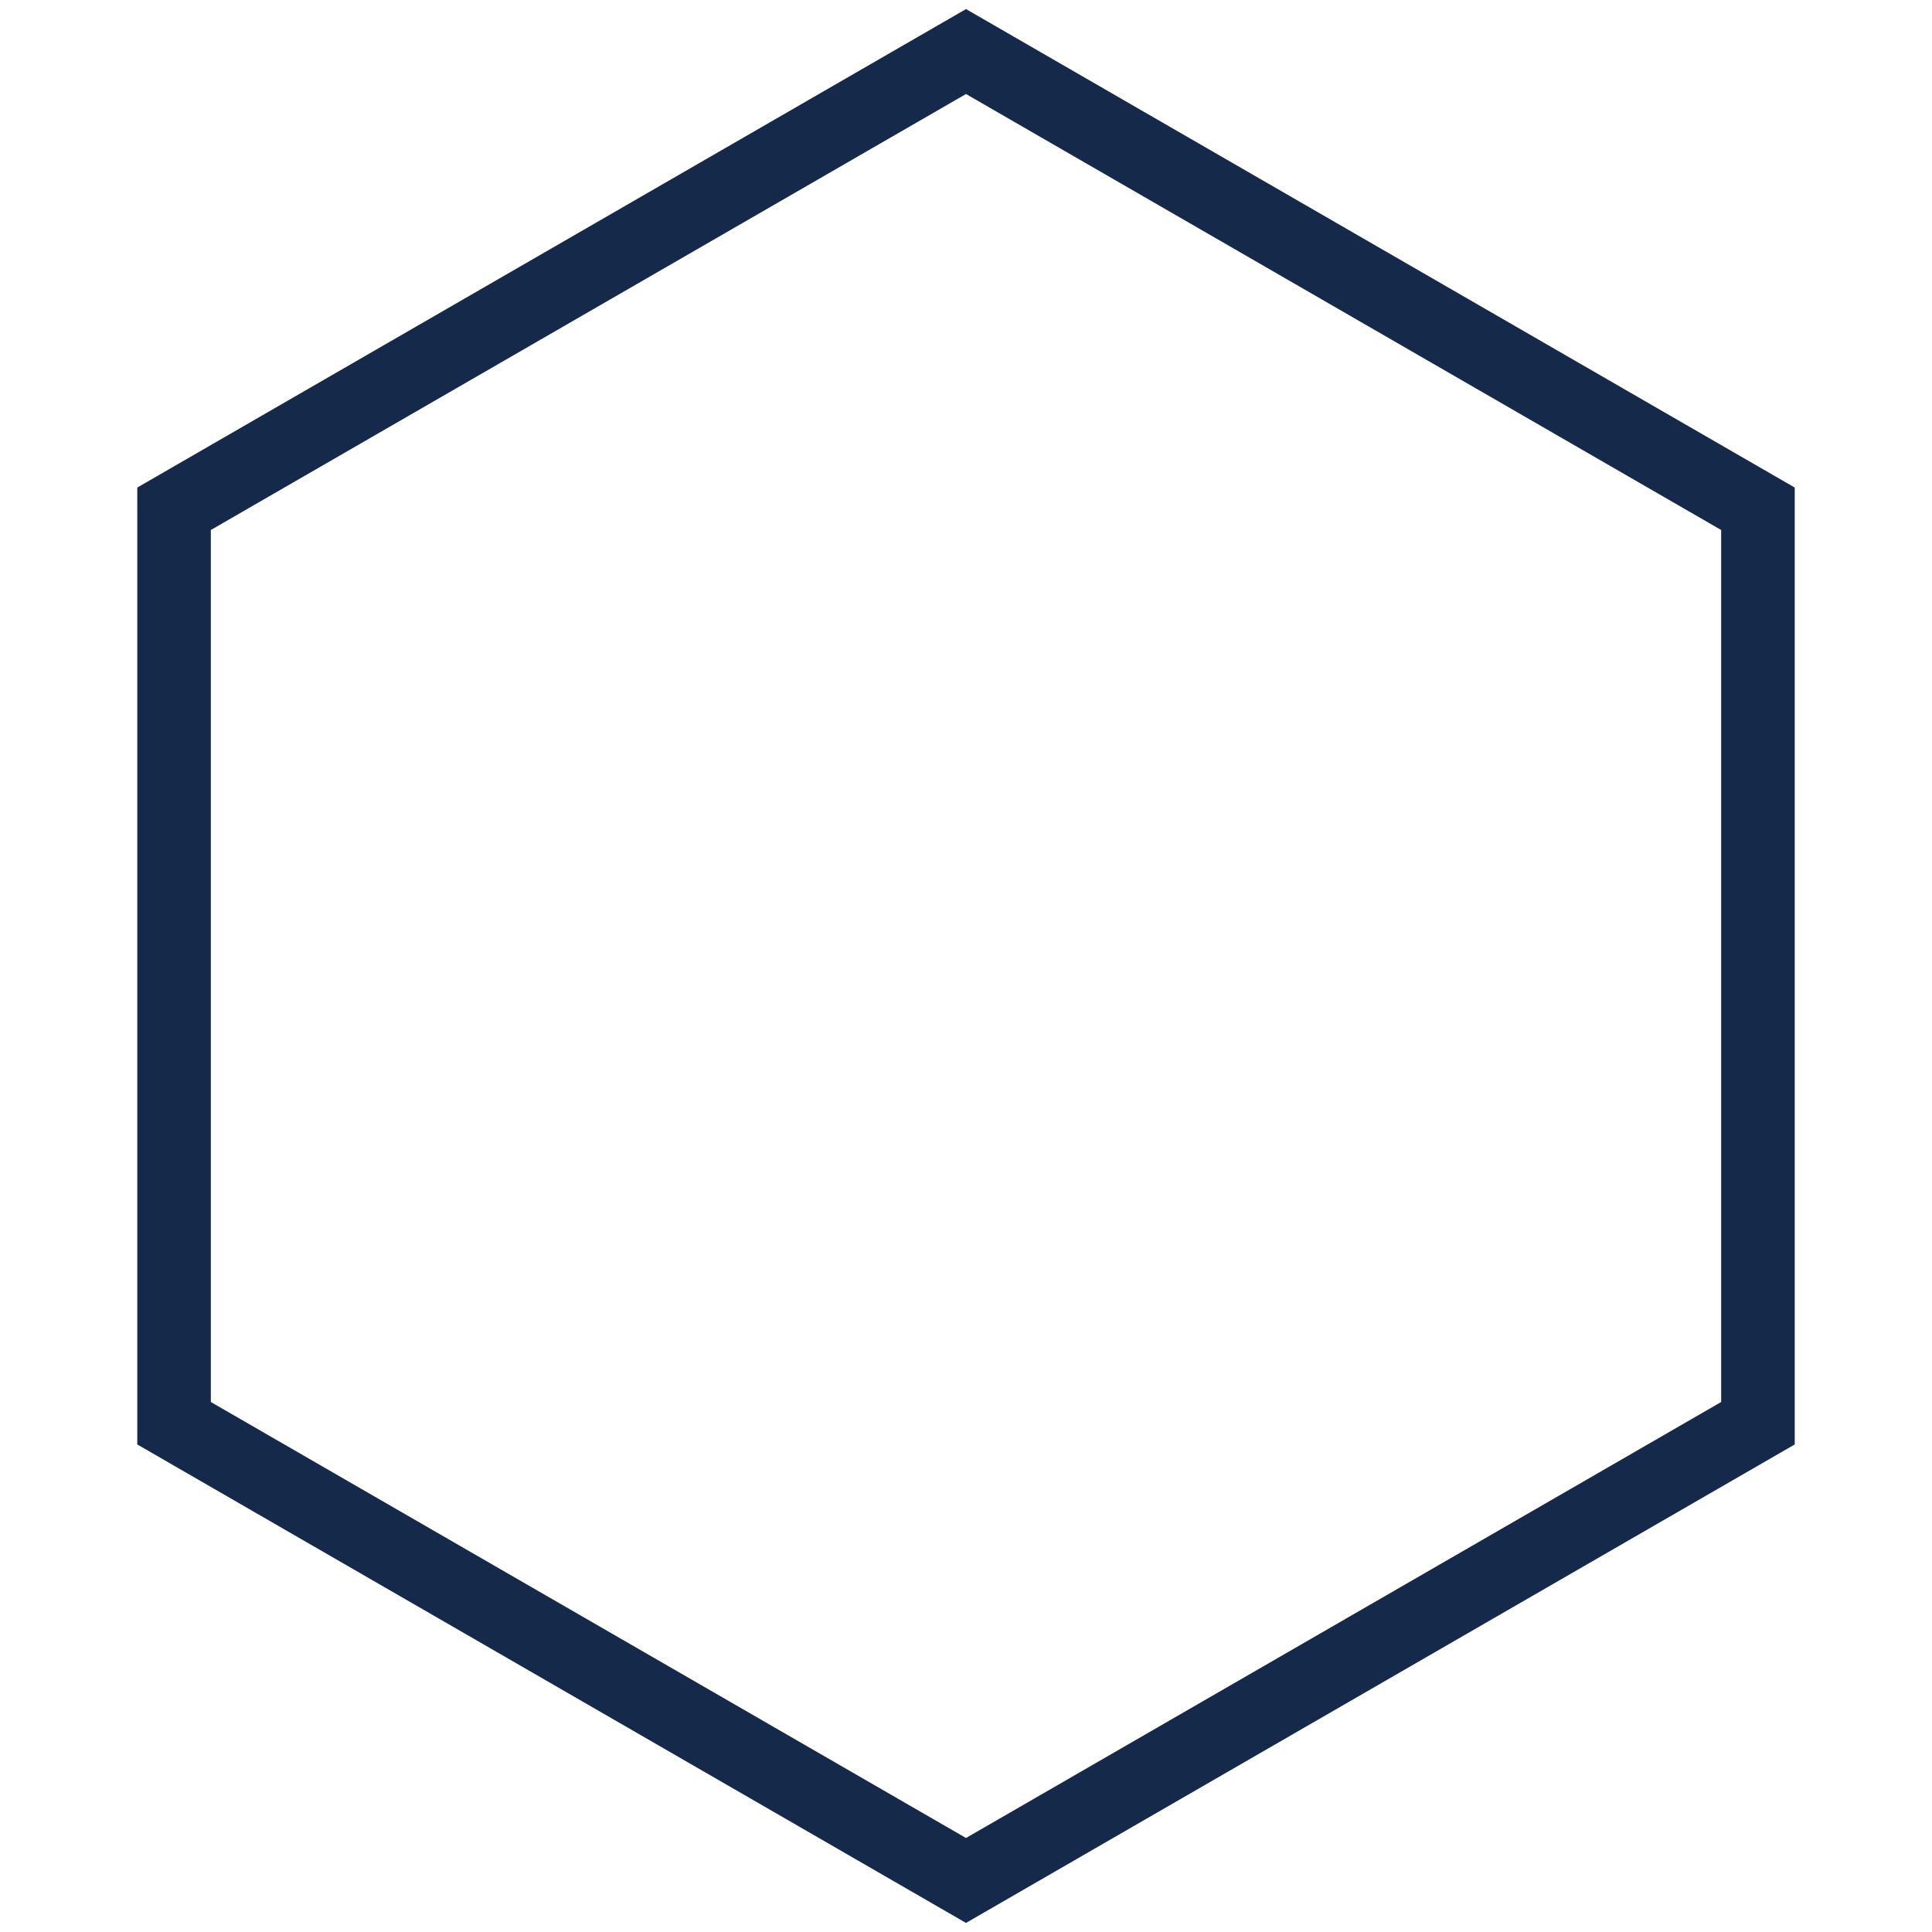
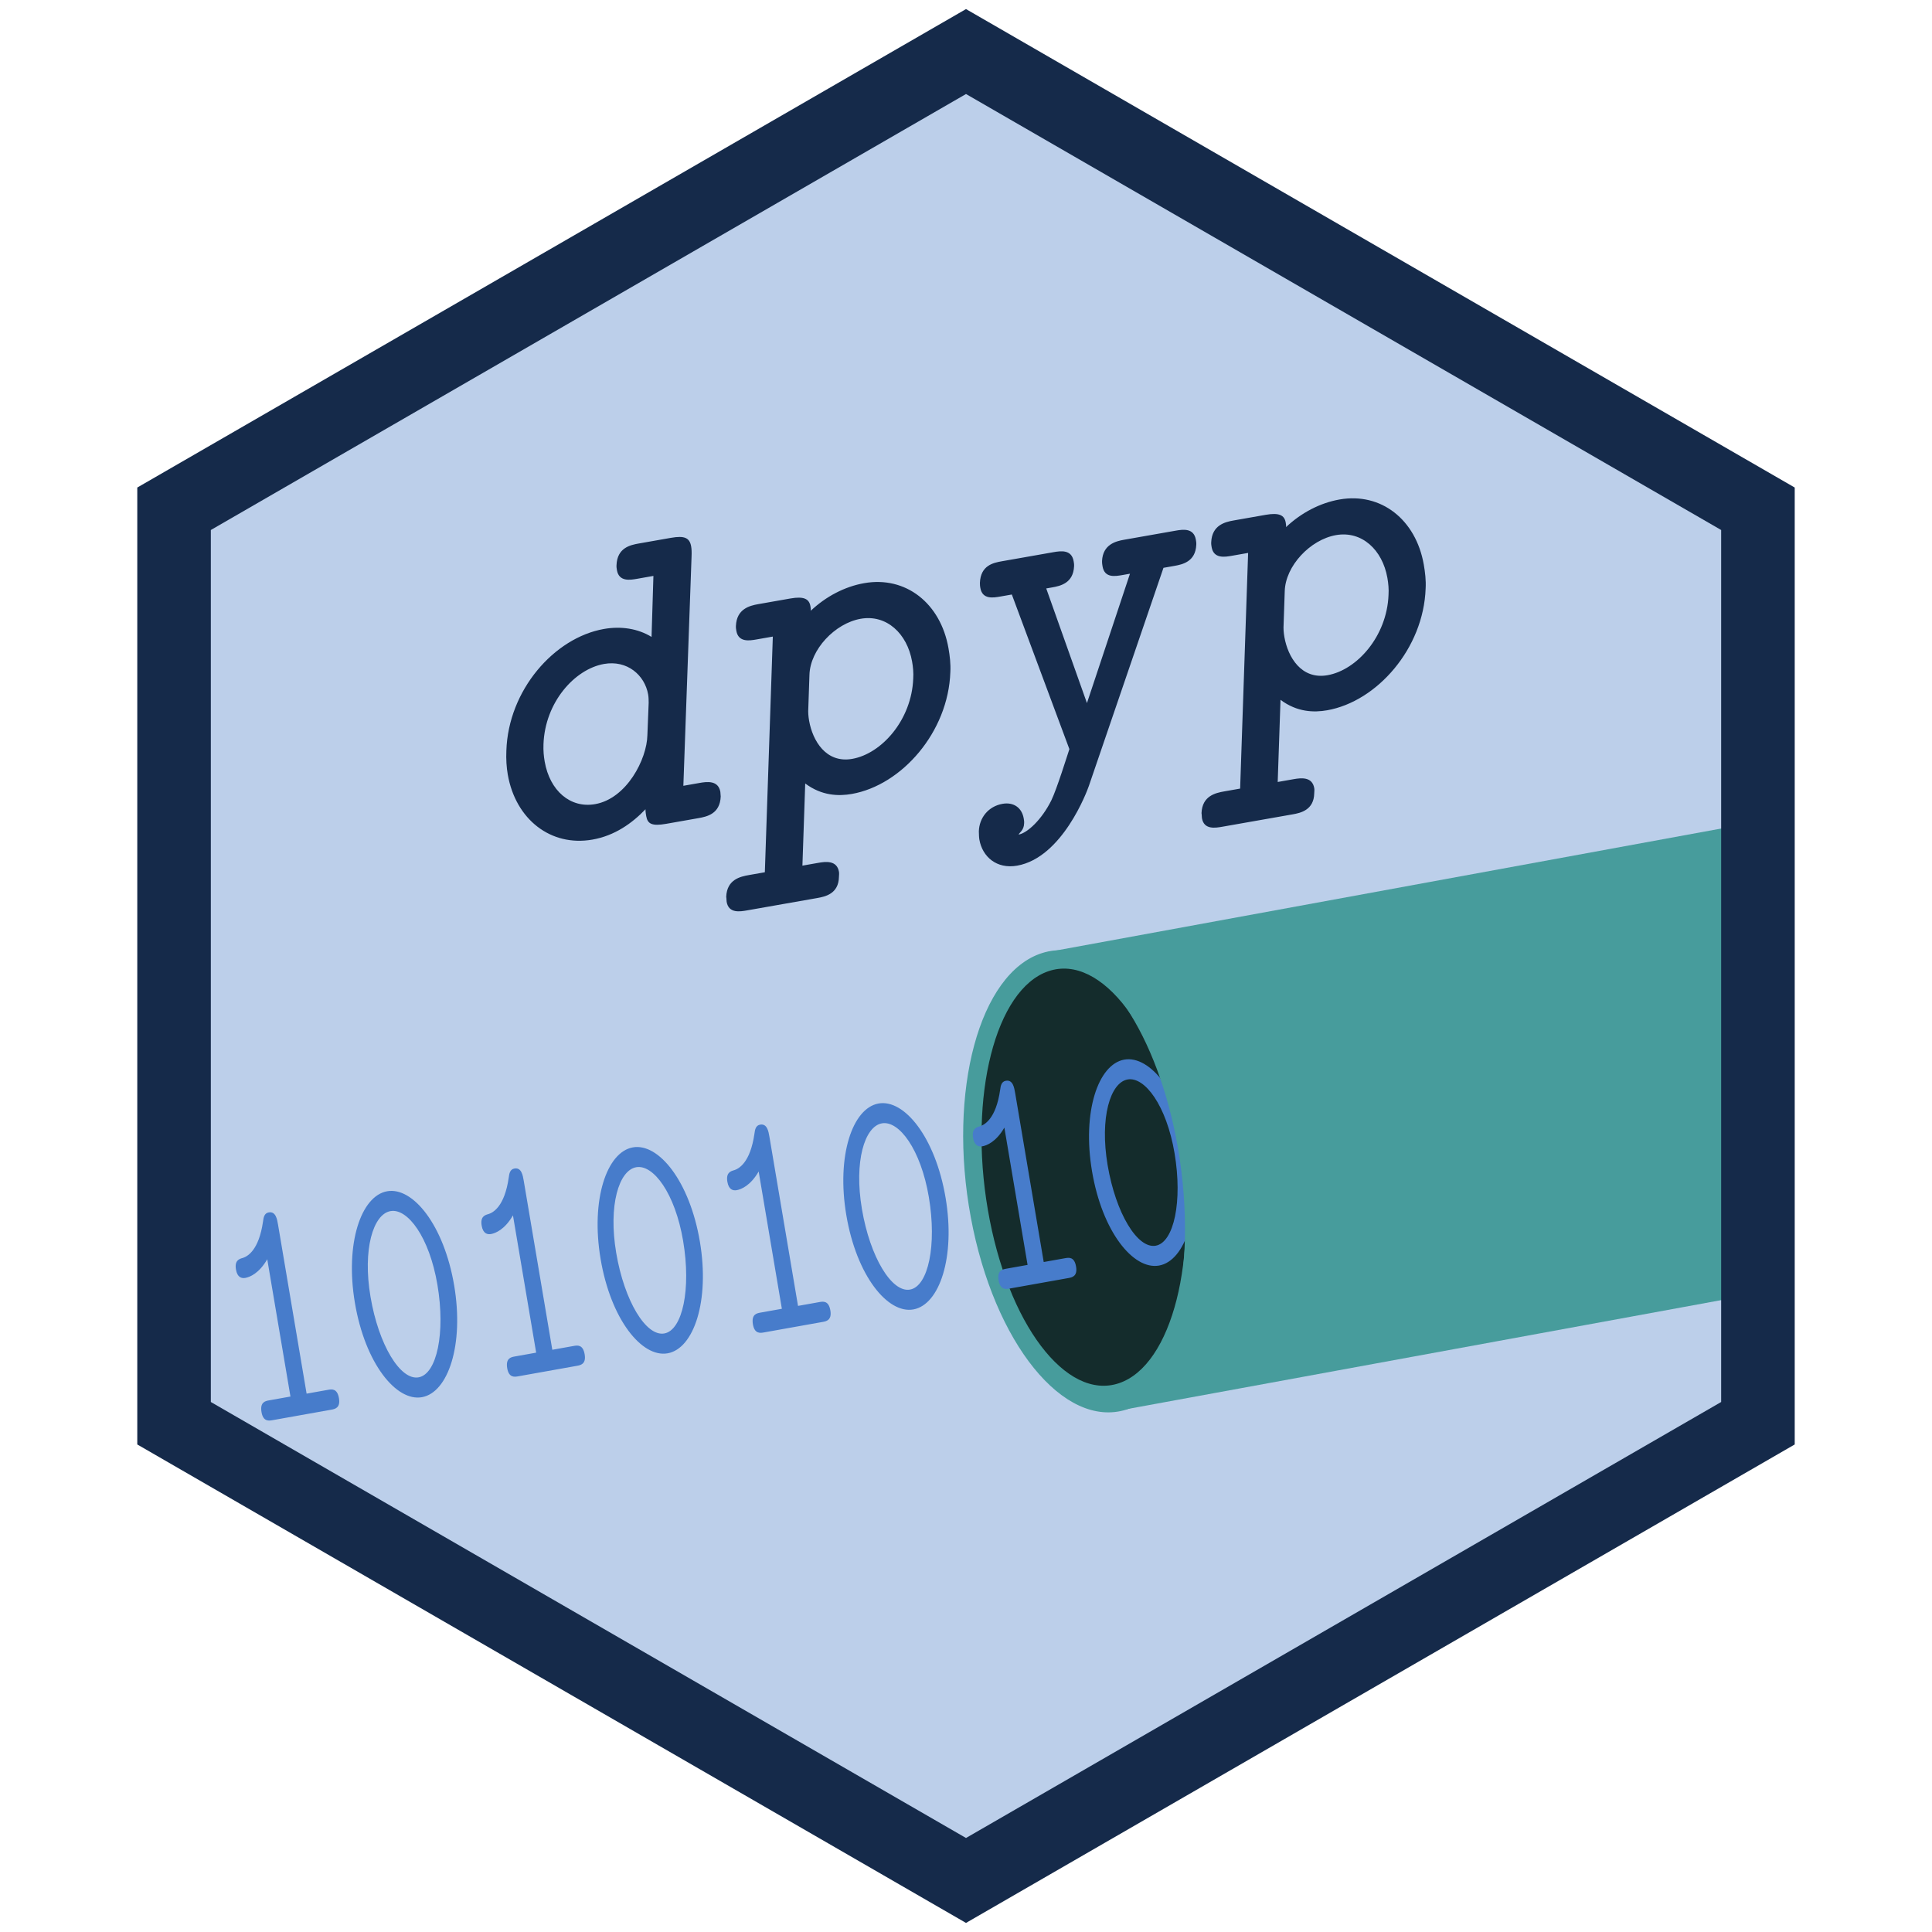
<svg xmlns="http://www.w3.org/2000/svg" width="1080" height="1080" viewBox="0 0 1080 1080" version="1.1" id="svg1">
  <defs id="defs1">
    <clipPath clipPathUnits="userSpaceOnUse" id="clipPath18">
      <g id="g19" transform="matrix(1.007072,0,0,1.007072,-7.59922,-3.867531)">
        <g id="use19" transform="matrix(0.9929778,0,0,0.9929778,7.545857,3.840372)" clip-path="url(#clipPath18)">
          <circle style="fill:#aaccff;fill-opacity:1;stroke-width:0.967" id="circle19" cx="536.22" cy="539.951" r="488.874" transform="matrix(0.9929778,0,0,0.9929778,7.545857,3.840372)" />
        </g>
      </g>
    </clipPath>
    <clipPath clipPathUnits="userSpaceOnUse" id="clipPath21">
      <g id="use21">
        <circle style="fill:#aaccff;fill-opacity:1;stroke-width:0.961" id="circle21" cx="540" cy="540" r="485.441" />
      </g>
    </clipPath>
-     <clipPath clipPathUnits="userSpaceOnUse" id="clipPath2">
-       <g id="g3">
-         <path style="fill:#2b2200" id="path2" transform="matrix(0.975235,0,0,0.975235,-1278.634,-1330.247)" clip-path="none" d="m 2309.569,2174.518 -444.752,256.778 -444.753,-256.778 0,-513.556 444.753,-256.778 444.752,256.778 z" />
-       </g>
-     </clipPath>
-     <clipPath clipPathUnits="userSpaceOnUse" id="clipPath3">
-       <g id="g5">
-         <path style="fill:#2b2200" id="path5" transform="matrix(0.975235,0,0,0.975235,-1278.634,-1330.247)" clip-path="none" d="m 2309.569,2174.518 -444.752,256.778 -444.753,-256.778 0,-513.556 444.753,-256.778 444.752,256.778 z" />
-       </g>
-     </clipPath>
-     <clipPath clipPathUnits="userSpaceOnUse" id="clipPath5">
-       <g id="g6" transform="matrix(0.9979675,0.325643,-0.1711769,0.9587478,0,0)">
-         <path style="fill:#2b2200" id="path6" transform="matrix(0.975235,0,0,0.975235,-1278.634,-1330.247)" clip-path="none" d="m 2309.569,2174.518 -444.752,256.778 -444.753,-256.778 0,-513.556 444.753,-256.778 444.752,256.778 z" />
-       </g>
-     </clipPath>
-     <clipPath clipPathUnits="userSpaceOnUse" id="clipPath6">
-       <g id="g7" transform="matrix(0.9908504,0.3038364,-0.1832874,0.9607613,0,0)">
-         <path style="fill:#2b2200" id="path7" transform="matrix(0.975235,0,0,0.975235,-1278.634,-1330.247)" clip-path="none" d="m 2309.569,2174.518 -444.752,256.778 -444.753,-256.778 0,-513.556 444.753,-256.778 444.752,256.778 z" />
-       </g>
-     </clipPath>
-     <clipPath clipPathUnits="userSpaceOnUse" id="clipPath7">
-       <g id="g8">
-         <path style="fill:#2b2200" id="path8" transform="matrix(0.975235,0,0,0.975235,-1278.634,-1330.247)" clip-path="none" d="m 2309.569,2174.518 -444.752,256.778 -444.753,-256.778 0,-513.556 444.753,-256.778 444.752,256.778 z" />
-       </g>
-     </clipPath>
-     <clipPath clipPathUnits="userSpaceOnUse" id="clipPath8">
-       <g id="g9" transform="matrix(1.025394,0,0,1.025394,1311.104,1364.027)">
-         <path style="fill:#2b2200" id="path9" transform="matrix(0.975235,0,0,0.975235,-1278.634,-1330.247)" clip-path="none" d="m 2309.569,2174.518 -444.752,256.778 -444.753,-256.778 0,-513.556 444.753,-256.778 444.752,256.778 z" />
-       </g>
-     </clipPath>
  </defs>
-   <g id="layer2" />
-   <g id="layer1" />
+   <g id="layer2">
+     <path style="fill:#bccfea" id="path1-6" d="m 2309.569,2174.518 -444.752,256.778 -444.753,-256.778 0,-513.556 444.753,-256.778 444.752,256.778 z" transform="matrix(0.975235,0,0,0.975235,-1278.634,-1330.247)" clip-path="none" />
+   </g>
+   <g id="layer1">
+     <path style="font-style:oblique;font-weight:bold;font-size:240px;font-family:NewComputerModernMono10;-inkscape-font-specification:'NewComputerModernMono10 Bold Oblique';fill:#152a4a;stroke-width:1.071" d="m 402.879,445.243 c -0.134,-0.759 -0.058,-1.816 -0.192,-2.575 -1.158,-6.579 -7.529,-5.718 -11.577,-5.006 l -9.109,1.604 4.58,-128.116 c 0.105,-2.366 0.046,-4.182 -0.221,-5.701 -0.846,-4.808 -3.688,-6.134 -11.28,-4.797 l -17.966,3.162 c -4.808,0.846 -12.101,2.391 -12.478,12.11 -0.075,1.057 0.103,2.069 0.237,2.828 1.158,6.579 7.484,5.465 11.28,4.797 l 9.109,-1.604 -1.042,34.098 c -7.604,-4.662 -16.994,-6.139 -26.61,-4.447 -27.834,4.899 -53.462,34.194 -54.548,68.039 -0.21,4.733 0.085,9.377 0.798,13.425 4.41,25.051 24.064,40.375 47.344,36.277 12.399,-2.182 22.136,-9.114 29.626,-16.954 0.015,1.563 0.237,2.828 0.415,3.84 0.757,4.302 3.093,5.717 11.191,4.291 l 17.966,-3.162 c 4.808,-0.846 12.101,-2.391 12.478,-12.11 z M 361.889,410.978 c -0.259,13.35 -11.505,35.418 -29.218,38.536 -13.917,2.45 -25.329,-7.542 -28.179,-23.737 -0.534,-3.036 -0.816,-6.117 -0.68,-9.794 0.844,-23.367 17.402,-41.934 33.85,-44.829 12.905,-2.272 22.739,6.172 24.655,17.052 0.267,1.518 0.281,3.081 0.296,4.644 z M 531.25,375.689 c 0.255,-4.48 -0.294,-9.079 -1.051,-13.381 -4.41,-25.051 -23.811,-40.419 -47.091,-36.321 -10.881,1.915 -21.391,7.418 -29.893,15.436 0.119,-0.804 -0.058,-1.816 -0.192,-2.575 -0.713,-4.049 -3.599,-5.627 -11.191,-4.291 l -17.966,3.162 c -4.808,0.846 -12.057,2.644 -12.478,12.11 -0.075,1.057 0.103,2.069 0.237,2.828 1.158,6.579 7.484,5.465 11.28,4.797 l 9.109,-1.604 -4.463,131.747 -8.856,1.559 c -4.808,0.846 -12.354,2.436 -12.731,12.154 0.178,1.012 0.103,2.069 0.237,2.828 1.158,6.579 7.484,5.466 11.533,4.753 l 39.221,-6.904 c 4.302,-0.757 11.848,-2.346 12.016,-11.768 0.075,-1.057 0.15,-2.113 0.016,-2.873 -1.158,-6.579 -7.529,-5.718 -11.577,-5.006 l -8.856,1.559 1.568,-45.93 c 9.314,6.969 18.735,7.137 26.073,5.846 27.834,-4.9 53.923,-34.536 55.054,-68.128 z m -20.749,3.652 c -0.888,23.114 -17.655,41.979 -34.103,44.874 -14.676,2.583 -22.142,-10.19 -24.102,-21.324 -0.445,-2.53 -0.593,-4.852 -0.444,-6.966 l 0.633,-18.634 c 0.378,-14.154 14.226,-28.853 28.649,-31.392 14.423,-2.539 25.968,8.212 28.73,23.901 0.534,3.036 0.86,6.371 0.636,9.541 z M 668.73,304.531 c 0.075,-1.057 -0.103,-2.069 -0.237,-2.828 -1.158,-6.579 -7.023,-5.808 -11.324,-5.05 l -28.847,5.078 c -4.555,0.802 -11.804,2.599 -12.269,11.812 -0.03,1.31 0.148,2.322 0.282,3.081 1.158,6.579 6.978,5.555 11.28,4.797 l 4.049,-0.713 -24.053,72.323 -22.759,-64.083 3.289,-0.579 c 4.555,-0.802 11.848,-2.346 12.269,-11.812 0.075,-1.057 -0.103,-2.069 -0.237,-2.828 -1.158,-6.579 -7.023,-5.808 -11.324,-5.05 l -28.846,5.078 c -4.808,0.846 -11.848,2.346 -12.225,12.065 -0.03,1.31 0.103,2.069 0.237,2.828 1.158,6.579 7.231,5.51 11.28,4.797 l 6.326,-1.113 32.17,86.428 c -1.028,3.051 -7.02,22.367 -10.089,28.647 -5.393,10.863 -13.477,18.286 -18.285,19.132 0.328,-1.101 2.978,-2.35 3.069,-6.28 0.075,-1.057 -0.058,-1.816 -0.237,-2.828 -1.024,-5.82 -5.533,-9.2 -11.859,-8.087 -7.844,1.381 -12.982,7.764 -13.208,15.369 0.058,1.816 0.073,3.379 0.296,4.644 1.693,9.616 9.697,16.555 21.084,14.55 25.304,-4.454 39.117,-41.583 40.145,-44.633 l 41.682,-121.863 6.073,-1.069 c 4.555,-0.802 11.848,-2.346 12.269,-11.812 z m 128.211,24.39 c 0.255,-4.48 -0.294,-9.079 -1.051,-13.381 -4.41,-25.051 -23.811,-40.419 -47.091,-36.321 -10.881,1.915 -21.391,7.418 -29.893,15.436 0.119,-0.804 -0.058,-1.816 -0.192,-2.575 -0.713,-4.049 -3.599,-5.628 -11.191,-4.291 l -17.966,3.163 c -4.808,0.846 -12.057,2.644 -12.478,12.11 -0.075,1.057 0.103,2.069 0.237,2.828 1.158,6.579 7.484,5.466 11.28,4.797 l 9.109,-1.604 -4.463,131.747 -8.857,1.559 c -4.808,0.846 -12.354,2.436 -12.731,12.154 0.178,1.012 0.103,2.069 0.237,2.828 1.158,6.579 7.484,5.466 11.533,4.753 l 39.221,-6.904 c 4.302,-0.757 11.848,-2.346 12.016,-11.768 0.075,-1.057 0.15,-2.113 0.016,-2.873 -1.158,-6.579 -7.529,-5.718 -11.577,-5.006 l -8.856,1.559 1.568,-45.93 c 9.314,6.969 18.735,7.137 26.073,5.846 27.834,-4.9 53.923,-34.536 55.054,-68.128 z m -20.749,3.652 c -0.888,23.114 -17.655,41.979 -34.103,44.874 -14.676,2.583 -22.142,-10.19 -24.102,-21.324 -0.445,-2.53 -0.593,-4.852 -0.444,-6.966 l 0.633,-18.634 c 0.378,-14.154 14.226,-28.853 28.65,-31.392 14.423,-2.539 25.968,8.212 28.73,23.901 0.534,3.036 0.861,6.371 0.636,9.541 z" id="text11" aria-label="dpyp" />
+     <ellipse style="fill:#479c9c;fill-opacity:1;stroke-width:0.583" id="ellipse3" cx="479.565" cy="818.61" rx="66.568" ry="129.752" transform="matrix(0.9534577,-0.3015267,0.1818941,0.9833181,0,0)" />
+     <ellipse style="fill:#142c2c;fill-opacity:1;stroke-width:0.51" id="ellipse2" cx="491.958" cy="828.191" rx="56.626" ry="116.828" transform="matrix(0.9468724,-0.3216095,0.1690566,0.9856063,0,0)" />
+     <path style="font-size:173.333px;line-height:0;font-family:NewComputerModernMono10;-inkscape-font-specification:NewComputerModernMono10;letter-spacing:0px;word-spacing:0px;fill:#477ccb;stroke-width:1.046" d="m 189.483,781.637 c -0.953,-5.638 -4.092,-5.077 -6.185,-4.703 l -11.904,2.126 -15.984,-94.565 c -0.492,-2.91 -1.26,-7.456 -5.185,-6.755 -2.485,0.444 -2.901,2.766 -3.187,5.065 -2.358,16.345 -8.822,19.561 -11.246,20.368 -2.062,0.556 -4.748,1.41 -3.887,6.502 0.768,4.546 3.277,5.035 5.239,4.685 2.485,-0.444 7.664,-2.493 12.252,-10.431 l 12.972,76.743 -11.904,2.126 c -2.093,0.374 -5.232,0.934 -4.279,6.572 0.922,5.456 4.192,4.872 6.154,4.521 l 32.833,-5.863 c 1.962,-0.35 5.232,-0.934 4.31,-6.39 z m 64.408,-63.022 c -5.717,-33.825 -23.087,-55.266 -37.476,-52.696 -14.651,2.616 -23.613,29.321 -18.018,62.419 5.717,33.825 23.087,55.266 37.476,52.696 14.651,-2.616 23.613,-29.321 18.018,-62.419 z m -9.364,-0.389 c 4.549,26.915 -0.326,49.892 -10.529,51.714 -10.203,1.822 -22.333,-18.119 -26.882,-45.033 -4.488,-26.551 1.495,-46.167 11.175,-47.895 9.549,-1.705 21.718,14.482 26.237,41.215 z m 82.306,38.883 c -0.953,-5.638 -4.092,-5.077 -6.185,-4.703 l -11.904,2.126 -15.984,-94.565 c -0.492,-2.91 -1.26,-7.456 -5.185,-6.755 -2.485,0.444 -2.901,2.766 -3.187,5.065 -2.358,16.345 -8.822,19.561 -11.246,20.368 -2.062,0.556 -4.748,1.41 -3.887,6.502 0.768,4.546 3.277,5.035 5.239,4.685 2.485,-0.444 7.664,-2.493 12.252,-10.431 l 12.972,76.743 -11.904,2.126 c -2.093,0.374 -5.232,0.934 -4.279,6.572 0.922,5.456 4.192,4.872 6.155,4.521 l 32.833,-5.863 c 1.962,-0.35 5.232,-0.934 4.31,-6.39 z m 64.408,-63.022 c -5.717,-33.825 -23.087,-55.266 -37.476,-52.696 -14.651,2.616 -23.613,29.321 -18.018,62.419 5.717,33.825 23.087,55.266 37.476,52.696 14.651,-2.616 23.613,-29.321 18.018,-62.419 z m -9.364,-0.389 c 4.549,26.915 -0.326,49.892 -10.529,51.714 -10.203,1.822 -22.333,-18.119 -26.882,-45.034 -4.488,-26.551 1.495,-46.167 11.175,-47.895 9.549,-1.705 21.718,14.482 26.237,41.215 z m 82.307,38.883 c -0.953,-5.638 -4.092,-5.077 -6.185,-4.703 l -11.904,2.126 -15.984,-94.565 c -0.492,-2.91 -1.26,-7.456 -5.185,-6.755 -2.485,0.444 -2.901,2.766 -3.187,5.065 -2.358,16.345 -8.822,19.561 -11.246,20.368 -2.062,0.556 -4.748,1.41 -3.887,6.502 0.769,4.546 3.277,5.035 5.239,4.685 2.485,-0.444 7.664,-2.493 12.252,-10.431 l 12.972,76.743 -11.904,2.126 c -2.093,0.374 -5.232,0.934 -4.279,6.572 0.922,5.456 4.192,4.872 6.154,4.521 l 32.833,-5.863 c 1.962,-0.35 5.232,-0.934 4.31,-6.39 z m 64.408,-63.022 c -5.717,-33.825 -23.087,-55.266 -37.476,-52.696 -14.651,2.616 -23.613,29.321 -18.018,62.419 5.717,33.825 23.087,55.266 37.476,52.696 14.651,-2.616 23.613,-29.321 18.018,-62.419 z m -9.364,-0.389 c 4.549,26.915 -0.326,49.892 -10.529,51.714 -10.203,1.822 -22.333,-18.119 -26.882,-45.034 -4.488,-26.551 1.495,-46.167 11.175,-47.895 9.549,-1.705 21.718,14.482 26.237,41.215 z m 82.307,38.883 c -0.953,-5.638 -4.092,-5.077 -6.185,-4.703 l -11.904,2.126 -15.984,-94.565 c -0.492,-2.91 -1.26,-7.456 -5.185,-6.755 -2.485,0.444 -2.901,2.766 -3.187,5.065 -2.358,16.345 -8.822,19.561 -11.246,20.368 -2.062,0.556 -4.748,1.41 -3.887,6.502 0.769,4.546 3.277,5.035 5.239,4.685 2.485,-0.444 7.664,-2.493 12.252,-10.431 l 12.972,76.743 -11.904,2.126 c -2.093,0.374 -5.232,0.934 -4.279,6.572 0.922,5.456 4.192,4.872 6.154,4.521 l 32.833,-5.863 c 1.962,-0.35 5.232,-0.934 4.31,-6.39 z m 64.408,-63.022 c -5.717,-33.825 -23.087,-55.266 -37.476,-52.696 -14.651,2.616 -23.613,29.321 -18.018,62.419 5.717,33.825 23.087,55.266 37.476,52.696 14.651,-2.616 23.613,-29.321 18.018,-62.419 z m -9.364,-0.389 c 4.549,26.915 -0.326,49.892 -10.529,51.714 -10.203,1.822 -22.333,-18.119 -26.882,-45.034 -4.488,-26.551 1.495,-46.167 11.175,-47.895 9.549,-1.705 21.718,14.482 26.237,41.215 z m 82.307,38.883 c -0.953,-5.638 -4.092,-5.077 -6.185,-4.703 l -11.904,2.126 -15.984,-94.565 c -0.492,-2.91 -1.26,-7.456 -5.185,-6.755 -2.485,0.444 -2.901,2.766 -3.187,5.065 -2.358,16.345 -8.822,19.561 -11.246,20.368 -2.062,0.556 -4.748,1.41 -3.887,6.502 0.769,4.546 3.277,5.035 5.239,4.685 2.485,-0.444 7.664,-2.493 12.252,-10.431 l 12.972,76.744 -11.904,2.126 c -2.093,0.374 -5.232,0.934 -4.28,6.572 0.922,5.456 4.192,4.872 6.155,4.521 l 32.833,-5.863 c 1.962,-0.35 5.232,-0.934 4.31,-6.39 z" id="text12" aria-label="101010101" />
+     <path id="path3" style="fill:#479c9c;fill-opacity:1;stroke-width:0.566" d="m 967.992,462.084 -382.754,70.198 0.015,0.16 a 130.57,62.507 82.858 0 1 73.243,109.387 130.57,62.507 82.858 0 1 -35.176,147.092 l 370.268,-67.907 z" />
+   </g>
  <g id="layer4">
-     <g id="g1">
-       <path style="fill:#cbe0ff;fill-opacity:1" id="path1-6" d="m 2309.569,2174.518 -444.752,256.778 -444.753,-256.778 0,-513.556 444.753,-256.778 444.752,256.778 z" transform="matrix(0.975235,0,0,0.975235,-1278.634,-1330.247)" clip-path="url(#clipPath8)" />
-       <path style="font-style:oblique;font-weight:bold;font-size:240px;font-family:NewComputerModernMono10;-inkscape-font-specification:'NewComputerModernMono10 Bold Oblique';fill:#152a4a;stroke-width:1.082" d="m 399.556,434.455 c -0.135,-0.768 -0.059,-1.836 -0.194,-2.603 -1.171,-6.652 -7.612,-5.782 -11.705,-5.061 l -9.21,1.621 4.631,-129.531 c 0.106,-2.393 0.047,-4.228 -0.223,-5.763 -0.856,-4.861 -3.729,-6.201 -11.404,-4.85 l -18.164,3.197 c -4.861,0.856 -12.235,2.417 -12.615,12.243 -0.076,1.068 0.104,2.092 0.24,2.859 1.171,6.652 7.567,5.526 11.404,4.85 l 9.21,-1.621 -1.053,34.474 c -7.688,-4.713 -17.182,-6.207 -26.904,-4.496 -28.142,4.953 -54.052,34.572 -55.15,68.79 -0.213,4.785 0.086,9.48 0.807,13.574 4.458,25.328 24.33,40.82 47.867,36.677 12.536,-2.207 22.38,-9.215 29.953,-17.142 0.015,1.58 0.24,2.859 0.42,3.883 0.766,4.349 3.127,5.78 11.314,4.339 l 18.164,-3.197 c 4.861,-0.856 12.235,-2.417 12.615,-12.244 z m -41.442,-34.643 c -0.262,13.498 -11.632,35.809 -29.541,38.961 -14.071,2.477 -25.608,-7.625 -28.49,-23.999 -0.54,-3.07 -0.825,-6.185 -0.688,-9.902 0.853,-23.625 17.594,-42.397 34.224,-45.325 13.048,-2.297 22.991,6.24 24.927,17.241 0.27,1.535 0.284,3.115 0.299,4.695 z m 171.231,-35.68 c 0.258,-4.529 -0.297,-9.179 -1.063,-13.529 -4.458,-25.328 -24.074,-40.866 -47.611,-36.722 -11.001,1.936 -21.627,7.499 -30.223,15.607 0.12,-0.813 -0.059,-1.836 -0.194,-2.603 -0.721,-4.093 -3.639,-5.69 -11.314,-4.339 l -18.164,3.197 c -4.861,0.856 -12.19,2.673 -12.616,12.244 -0.076,1.068 0.104,2.092 0.24,2.859 1.171,6.652 7.567,5.526 11.404,4.85 l 9.21,-1.621 -4.512,133.202 -8.954,1.576 c -4.861,0.856 -12.491,2.462 -12.871,12.289 0.18,1.023 0.104,2.092 0.24,2.859 1.171,6.652 7.567,5.526 11.66,4.805 l 39.654,-6.98 c 4.349,-0.766 11.979,-2.372 12.149,-11.898 0.076,-1.068 0.151,-2.137 0.016,-2.904 -1.171,-6.652 -7.612,-5.782 -11.705,-5.061 l -8.954,1.576 1.585,-46.437 c 9.417,7.046 18.942,7.216 26.361,5.91 28.142,-4.954 54.519,-34.918 55.662,-68.88 z m -20.979,3.693 c -0.898,23.369 -17.85,42.443 -34.479,45.37 -14.838,2.612 -22.387,-10.302 -24.368,-21.559 -0.45,-2.558 -0.6,-4.906 -0.448,-7.043 l 0.64,-18.84 c 0.382,-14.31 14.383,-29.172 28.966,-31.739 14.583,-2.567 26.255,8.303 29.047,24.165 0.54,3.07 0.87,6.441 0.643,9.646 z m 159.977,-75.637 c 0.076,-1.068 -0.104,-2.092 -0.24,-2.859 -1.171,-6.652 -7.1,-5.872 -11.449,-5.106 l -29.165,5.134 c -4.605,0.811 -11.934,2.628 -12.405,11.943 -0.031,1.324 0.15,2.348 0.285,3.115 1.171,6.652 7.055,5.616 11.404,4.85 l 4.093,-0.72 -24.319,73.122 -23.01,-64.791 3.326,-0.585 c 4.605,-0.811 11.979,-2.372 12.405,-11.943 0.076,-1.068 -0.104,-2.092 -0.24,-2.859 -1.171,-6.652 -7.1,-5.872 -11.449,-5.106 l -29.165,5.134 c -4.861,0.856 -11.979,2.372 -12.36,12.198 -0.031,1.324 0.104,2.092 0.239,2.859 1.171,6.652 7.311,5.571 11.404,4.85 l 6.396,-1.126 32.526,87.382 c -1.04,3.084 -7.097,22.614 -10.2,28.963 -5.452,10.983 -13.626,18.488 -18.487,19.343 0.332,-1.113 3.011,-2.376 3.103,-6.349 0.076,-1.068 -0.059,-1.836 -0.24,-2.859 -1.036,-5.884 -5.594,-9.302 -11.99,-8.176 -7.931,1.396 -13.125,7.849 -13.354,15.539 0.059,1.836 0.074,3.416 0.299,4.695 1.711,9.722 9.804,16.738 21.316,14.711 25.583,-4.503 39.549,-42.042 40.589,-45.126 l 42.143,-123.209 6.14,-1.081 c 4.605,-0.811 11.979,-2.372 12.405,-11.943 z m 129.627,24.66 c 0.258,-4.529 -0.297,-9.179 -1.063,-13.529 -4.458,-25.328 -24.074,-40.865 -47.611,-36.722 -11.001,1.936 -21.627,7.5 -30.223,15.607 0.12,-0.813 -0.059,-1.836 -0.194,-2.603 -0.721,-4.093 -3.639,-5.69 -11.314,-4.339 l -18.164,3.197 c -4.861,0.856 -12.19,2.673 -12.615,12.244 -0.076,1.068 0.104,2.092 0.24,2.859 1.171,6.652 7.567,5.526 11.404,4.85 l 9.21,-1.621 -4.512,133.202 -8.954,1.576 c -4.861,0.856 -12.491,2.463 -12.871,12.289 0.18,1.023 0.104,2.092 0.24,2.859 1.171,6.652 7.567,5.526 11.66,4.805 l 39.654,-6.98 c 4.349,-0.766 11.979,-2.372 12.149,-11.898 0.076,-1.068 0.151,-2.137 0.016,-2.904 -1.171,-6.652 -7.612,-5.782 -11.705,-5.061 l -8.954,1.576 1.585,-46.437 c 9.417,7.046 18.942,7.216 26.361,5.91 28.142,-4.954 54.519,-34.918 55.662,-68.88 z m -20.979,3.693 c -0.898,23.369 -17.85,42.442 -34.479,45.37 -14.838,2.612 -22.387,-10.302 -24.368,-21.559 -0.45,-2.558 -0.6,-4.906 -0.448,-7.043 l 0.64,-18.84 c 0.382,-14.311 14.383,-29.172 28.966,-31.739 14.582,-2.567 26.255,8.303 29.047,24.165 0.54,3.07 0.87,6.441 0.643,9.646 z" id="text11" aria-label="dpyp" clip-path="url(#clipPath7)" transform="translate(1.807968,8)" />
-       <ellipse style="fill:#479c9c;fill-opacity:1;stroke-width:0.629" id="ellipse3" cx="481.189" cy="829.168" rx="71.878" ry="140.103" transform="matrix(0.9534577,-0.3015267,0.1818941,0.9833181,0,0)" clip-path="url(#clipPath6)" />
-       <ellipse style="fill:#142c2c;fill-opacity:1;stroke-width:0.551" id="ellipse2" cx="493.732" cy="838.621" rx="61.143" ry="126.148" transform="matrix(0.9468724,-0.3216095,0.1690566,0.9856063,0,0)" clip-path="url(#clipPath5)" />
-       <path style="font-size:173.333px;line-height:0;font-family:NewComputerModernMono10;-inkscape-font-specification:NewComputerModernMono10;letter-spacing:0px;word-spacing:0px;fill:#477ccb;stroke-width:1.13" d="m 173.714,791.205 c -1.029,-6.087 -4.419,-5.482 -6.679,-5.078 l -12.853,2.295 -17.259,-102.109 c -0.531,-3.142 -1.361,-8.051 -5.598,-7.294 -2.684,0.479 -3.133,2.987 -3.441,5.469 -2.546,17.649 -9.526,21.121 -12.143,21.993 -2.227,0.6 -5.127,1.522 -4.197,7.02 0.83,4.909 3.538,5.437 5.657,5.059 2.684,-0.479 8.276,-2.692 13.229,-11.263 l 14.006,82.865 -12.853,2.295 c -2.26,0.404 -5.65,1.009 -4.621,7.096 0.996,5.891 4.527,5.26 6.645,4.882 l 35.453,-6.331 c 2.119,-0.378 5.65,-1.009 4.654,-6.9 z m 69.546,-68.049 c -6.173,-36.524 -24.928,-59.675 -40.465,-56.9 -15.819,2.825 -25.496,31.66 -19.456,67.398 6.174,36.524 24.929,59.675 40.465,56.9 15.819,-2.825 25.496,-31.66 19.456,-67.398 z m -10.111,-0.42 c 4.912,29.062 -0.352,53.872 -11.369,55.839 -11.017,1.967 -24.115,-19.564 -29.027,-48.626 -4.846,-28.669 1.614,-49.849 12.066,-51.716 10.311,-1.841 23.451,15.637 28.33,44.502 z m 88.872,41.985 c -1.029,-6.087 -4.419,-5.482 -6.679,-5.078 l -12.853,2.295 -17.259,-102.109 c -0.531,-3.142 -1.361,-8.051 -5.598,-7.294 -2.684,0.479 -3.133,2.987 -3.441,5.469 -2.546,17.649 -9.526,21.121 -12.143,21.993 -2.227,0.6 -5.127,1.522 -4.197,7.02 0.83,4.909 3.538,5.437 5.657,5.059 2.684,-0.479 8.276,-2.692 13.229,-11.263 l 14.006,82.865 -12.853,2.295 c -2.26,0.404 -5.65,1.009 -4.621,7.096 0.996,5.891 4.527,5.26 6.645,4.882 l 35.452,-6.331 c 2.119,-0.378 5.65,-1.009 4.654,-6.9 z m 69.546,-68.049 c -6.173,-36.524 -24.929,-59.675 -40.465,-56.9 -15.819,2.825 -25.496,31.66 -19.456,67.398 6.174,36.524 24.929,59.674 40.465,56.9 15.819,-2.825 25.496,-31.66 19.456,-67.398 z m -10.111,-0.42 c 4.912,29.062 -0.352,53.872 -11.369,55.839 -11.017,1.967 -24.115,-19.564 -29.027,-48.626 -4.846,-28.669 1.614,-49.849 12.066,-51.716 10.311,-1.841 23.451,15.637 28.33,44.502 z m 88.872,41.985 c -1.029,-6.087 -4.419,-5.482 -6.679,-5.078 l -12.853,2.295 -17.259,-102.109 c -0.531,-3.142 -1.361,-8.051 -5.598,-7.294 -2.684,0.479 -3.133,2.987 -3.441,5.469 -2.546,17.649 -9.526,21.121 -12.143,21.993 -2.227,0.6 -5.126,1.522 -4.197,7.021 0.83,4.909 3.538,5.437 5.657,5.059 2.684,-0.479 8.276,-2.692 13.229,-11.263 l 14.007,82.865 -12.853,2.295 c -2.26,0.404 -5.65,1.009 -4.621,7.096 0.996,5.891 4.527,5.26 6.645,4.882 l 35.452,-6.331 c 2.119,-0.378 5.65,-1.009 4.654,-6.9 z m 69.546,-68.049 c -6.174,-36.524 -24.929,-59.675 -40.465,-56.9 -15.819,2.825 -25.496,31.66 -19.456,67.398 6.174,36.524 24.929,59.675 40.465,56.9 15.819,-2.825 25.496,-31.66 19.456,-67.398 z m -10.111,-0.42 c 4.912,29.062 -0.352,53.872 -11.369,55.839 -11.017,1.967 -24.115,-19.564 -29.027,-48.626 -4.846,-28.669 1.614,-49.849 12.066,-51.716 10.311,-1.841 23.451,15.637 28.33,44.502 z m 88.872,41.985 c -1.029,-6.087 -4.419,-5.482 -6.679,-5.078 l -12.853,2.295 -17.259,-102.109 c -0.531,-3.142 -1.361,-8.051 -5.598,-7.294 -2.684,0.479 -3.133,2.987 -3.441,5.469 -2.546,17.649 -9.526,21.121 -12.143,21.993 -2.227,0.6 -5.126,1.522 -4.197,7.02 0.83,4.909 3.538,5.437 5.657,5.059 2.684,-0.479 8.276,-2.692 13.229,-11.263 l 14.007,82.865 -12.853,2.295 c -2.26,0.404 -5.65,1.009 -4.621,7.096 0.996,5.891 4.527,5.26 6.645,4.882 l 35.452,-6.331 c 2.119,-0.378 5.65,-1.009 4.654,-6.9 z m 69.546,-68.049 c -6.174,-36.524 -24.929,-59.675 -40.465,-56.9 -15.819,2.825 -25.496,31.66 -19.456,67.398 6.173,36.524 24.929,59.674 40.465,56.9 15.819,-2.825 25.496,-31.66 19.456,-67.398 z m -10.111,-0.42 c 4.912,29.062 -0.352,53.872 -11.369,55.839 -11.017,1.967 -24.115,-19.564 -29.027,-48.626 -4.846,-28.669 1.614,-49.849 12.066,-51.716 10.311,-1.841 23.451,15.637 28.33,44.502 z m 88.872,41.985 c -1.029,-6.087 -4.419,-5.482 -6.679,-5.078 l -12.853,2.295 -17.259,-102.109 c -0.531,-3.142 -1.361,-8.051 -5.598,-7.294 -2.684,0.479 -3.133,2.987 -3.441,5.469 -2.546,17.649 -9.526,21.121 -12.143,21.993 -2.227,0.6 -5.126,1.522 -4.197,7.021 0.83,4.909 3.538,5.437 5.657,5.059 2.684,-0.479 8.275,-2.692 13.229,-11.263 l 14.007,82.865 -12.853,2.295 c -2.26,0.404 -5.65,1.009 -4.621,7.096 0.996,5.891 4.527,5.26 6.646,4.882 l 35.452,-6.331 c 2.119,-0.378 5.65,-1.009 4.654,-6.9 z" id="text12" aria-label="101010101" clip-path="url(#clipPath3)" transform="rotate(-0.1388406,3142.353,23.55108)" />
-       <path id="path3" style="fill:#479c9c;fill-opacity:1;stroke-width:0.611" d="m 1000.325,456.162 -413.287,75.797 0.017,0.172 a 140.985,67.493 82.858 0 1 79.086,118.112 140.985,67.493 82.858 0 1 -37.982,158.826 l 399.804,-73.324 z" clip-path="url(#clipPath2)" />
-       <path id="path4" clip-path="none" style="fill:#152a4a;fill-opacity:1;stroke-width:1.042" d="M 540,5.074 76.74,272.537 v 534.926 L 540,1074.926 1003.26,807.463 v -534.926 z m 0,47.479 422.143,243.723 v 487.449 L 540,1027.447 117.858,783.725 v -487.449 z" />
-     </g>
+     <path id="path4" clip-path="none" style="fill:#152a4a;fill-opacity:1;stroke-width:1.042" d="M 540,5.074 76.74,272.537 v 534.926 L 540,1074.926 1003.26,807.463 v -534.926 z m 0,47.479 422.143,243.723 v 487.449 L 540,1027.447 117.858,783.725 v -487.449 z" />
  </g>
</svg>
